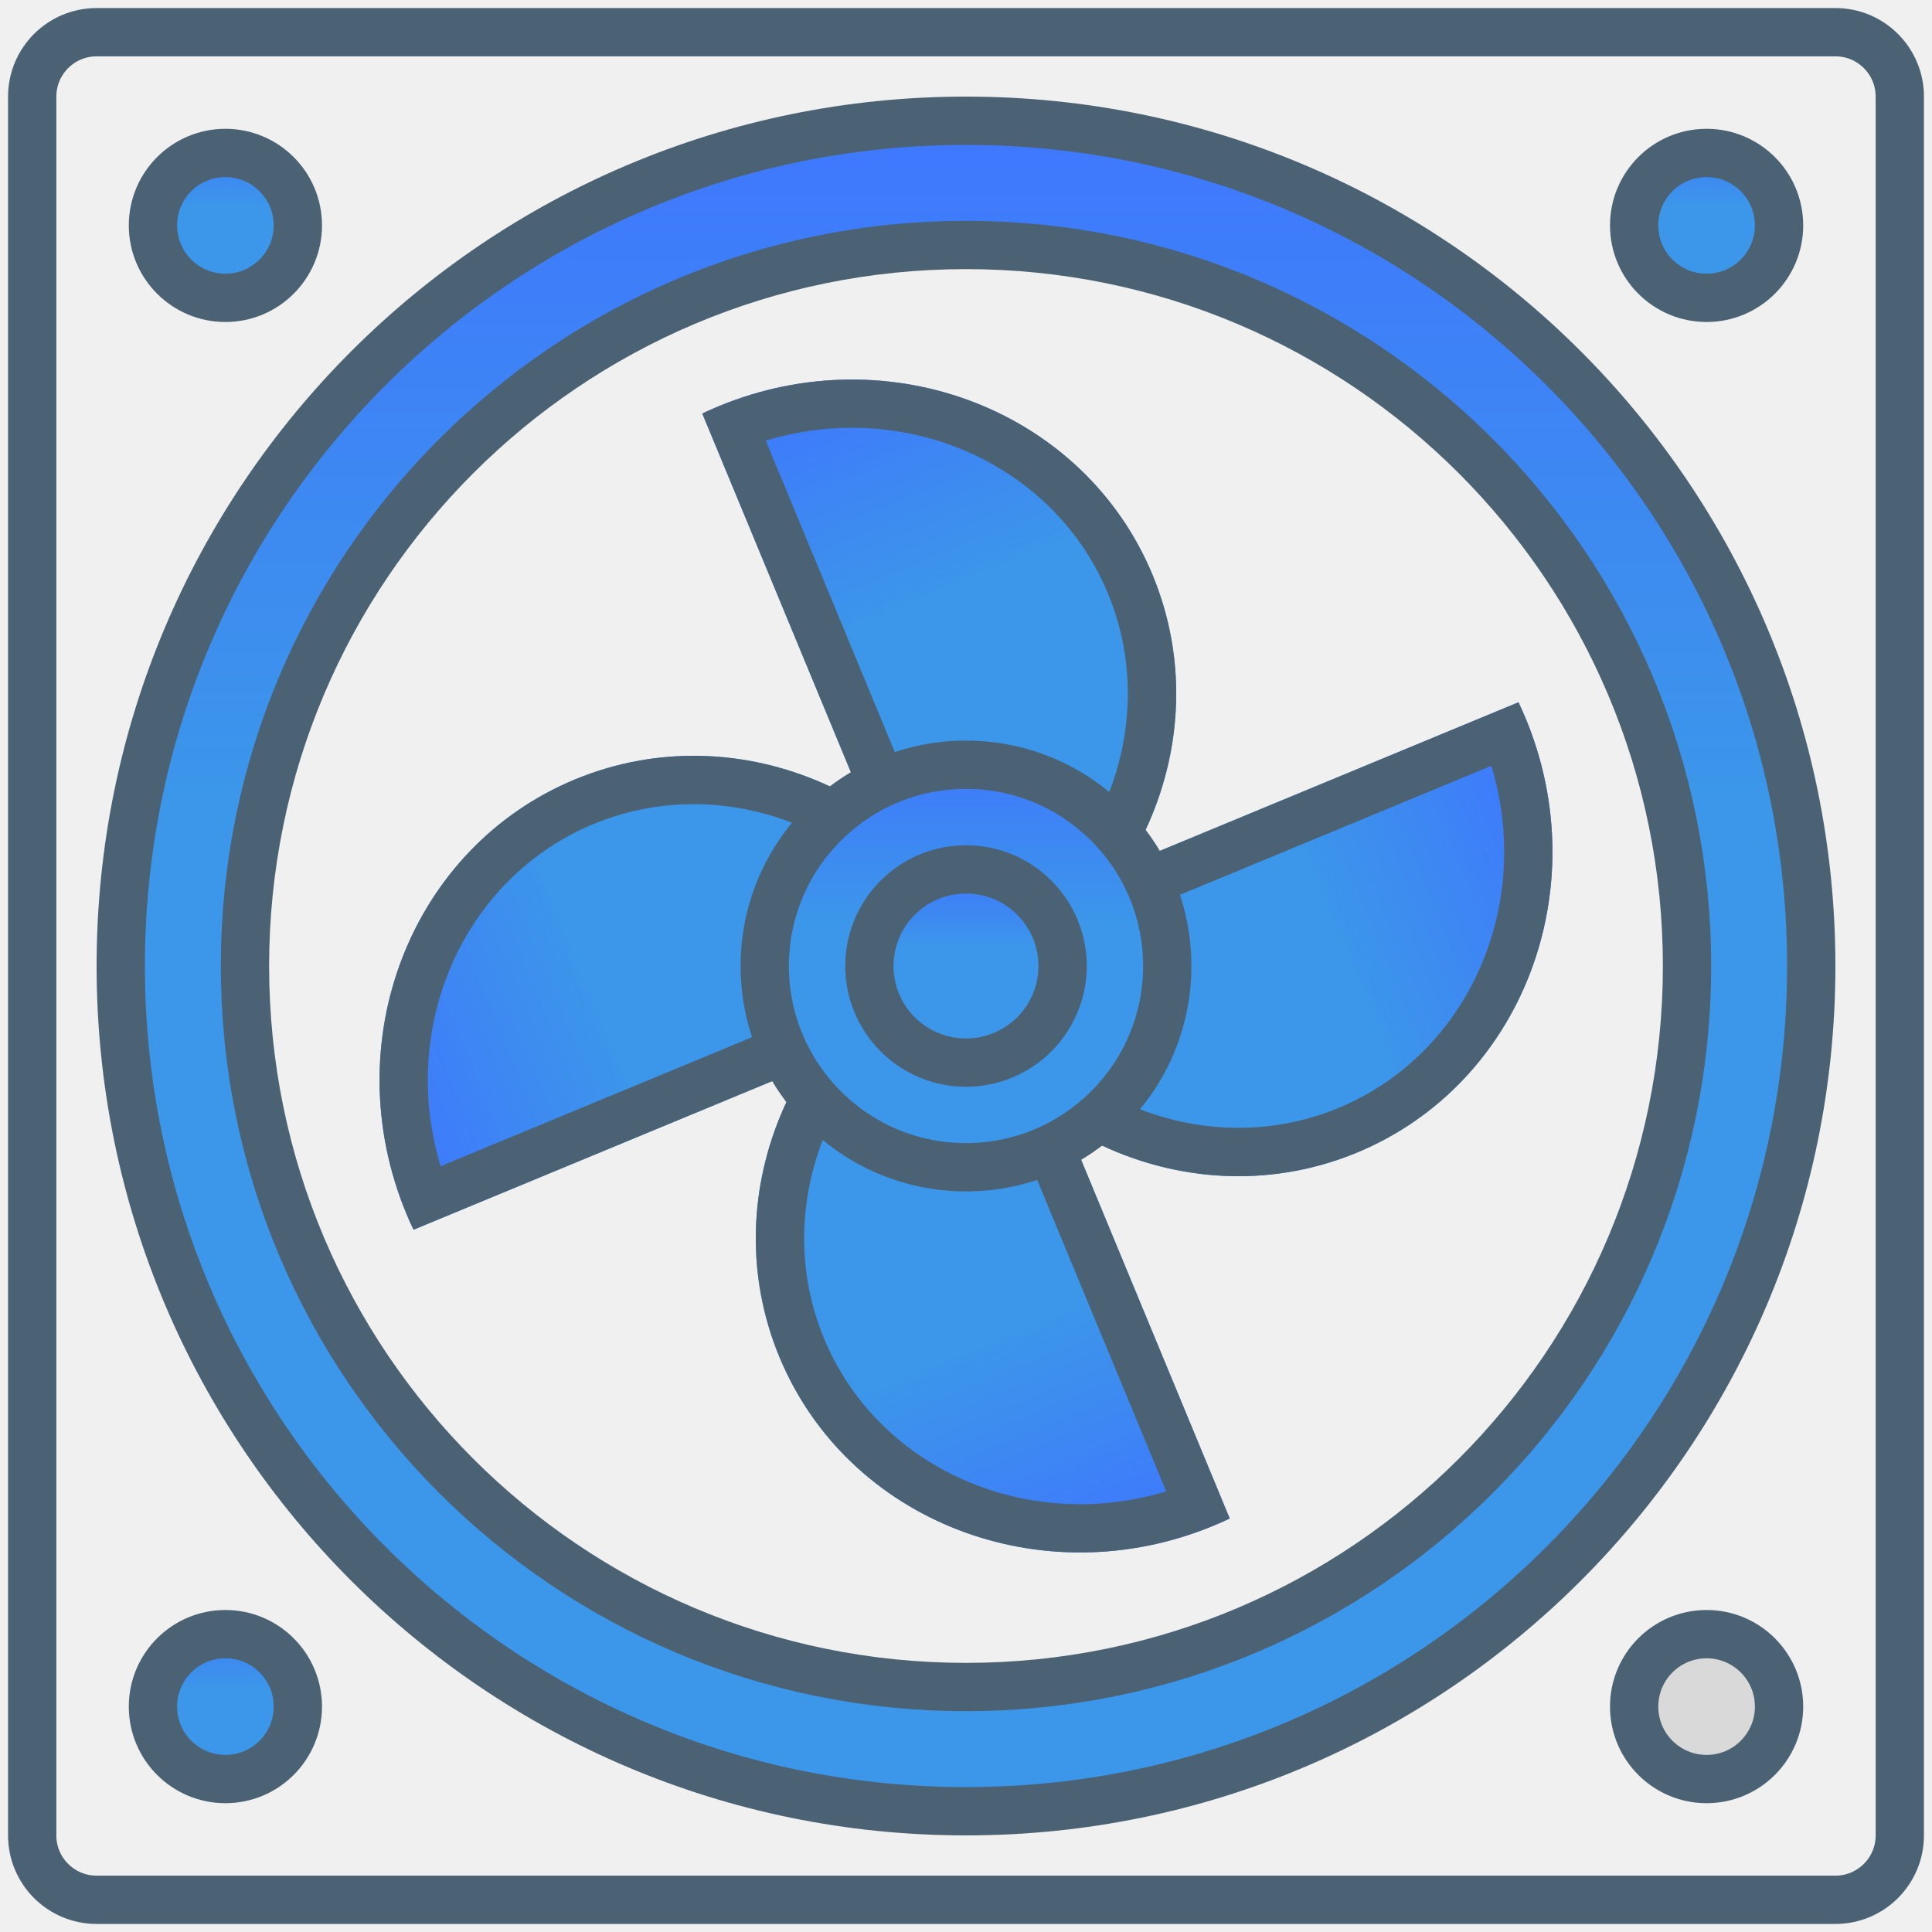
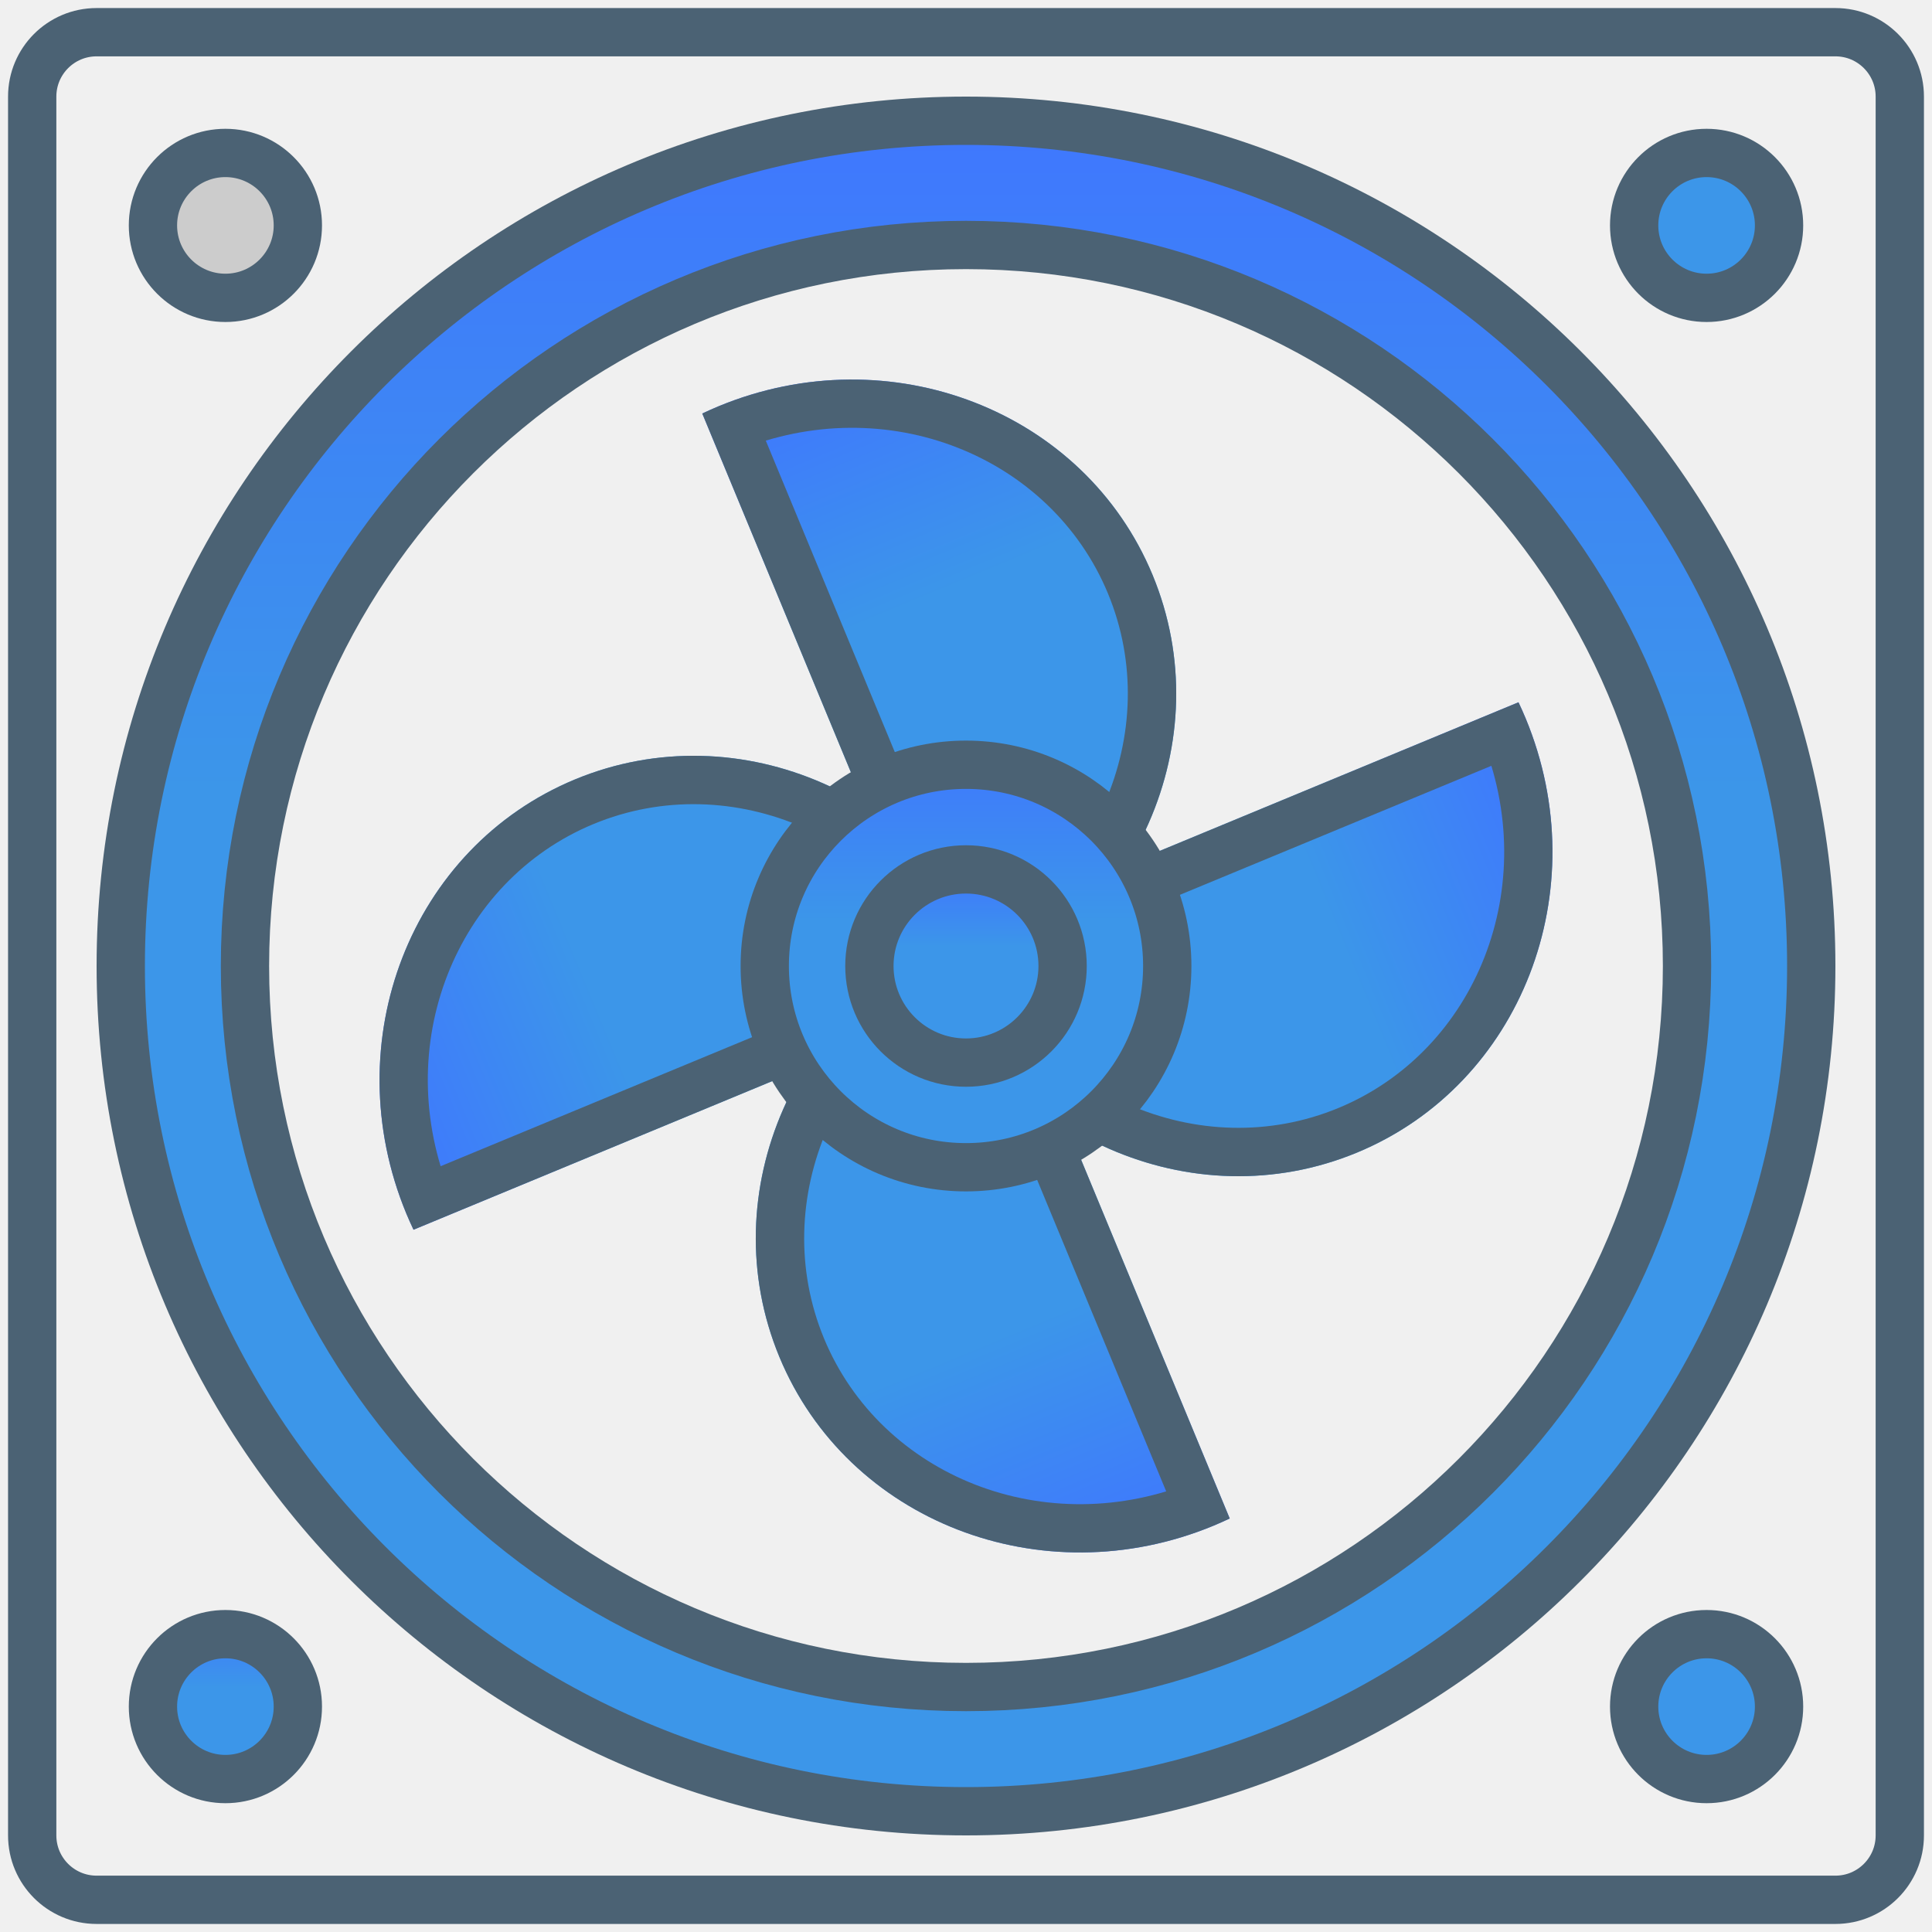
- <svg xmlns="http://www.w3.org/2000/svg" width="60" height="60" viewBox="0 0 60 60" fill="none">
-   <rect x="1" y="1" width="58" height="58" rx="2" stroke="#4B6274" stroke-width="1.5" />
-   <circle cx="7" cy="7" r="2.25" fill="url(#paint0_linear_2743_1017)" stroke="#4B6274" stroke-width="1.5" />
-   <circle cx="53" cy="7" r="2.25" fill="url(#paint1_linear_2743_1017)" stroke="#4B6274" stroke-width="1.5" />
-   <circle cx="53" cy="53" r="2.25" fill="#D9D9D9" stroke="#4B6274" stroke-width="1.5" />
-   <circle cx="7" cy="53" r="2.25" fill="url(#paint2_linear_2743_1017)" stroke="#4B6274" stroke-width="1.5" />
+ <svg xmlns="http://www.w3.org/2000/svg" width="60" height="60" viewBox="0 0 60 60" fill="none" version="1.1" id="svg6940">
+   <rect x="1" y="1" width="58" height="58" rx="2" stroke="#4B6274" stroke-width="1.5" id="rect6841" />
+   <circle cx="7" cy="7" r="2.25" fill="url(#paint0_linear_2743_1017)" stroke="#4B6274" stroke-width="1.5" id="circle6843" style="fill:#cccccc" />
+   <circle cx="53" cy="7" r="2.25" fill="url(#paint1_linear_2743_1017)" stroke="#4B6274" stroke-width="1.5" id="circle6845" style="fill:#3c96e9;fill-opacity:1" />
+   <circle cx="53" cy="53" r="2.25" fill="#D9D9D9" stroke="#4B6274" stroke-width="1.5" id="circle6847" style="fill:#3c96e9;fill-opacity:1" />
+   <circle cx="7" cy="53" r="2.25" fill="url(#paint2_linear_2743_1017)" stroke="#4B6274" stroke-width="1.5" id="circle6849" />
  <mask id="path-6-inside-1_2743_1017" fill="white">
-     <path d="M57 30C57 44.912 44.912 57 30 57C15.088 57 3 44.912 3 30C3 15.088 15.088 3 30 3C44.912 3 57 15.088 57 30ZM8.358 30C8.358 41.952 18.048 51.642 30 51.642C41.952 51.642 51.642 41.952 51.642 30C51.642 18.048 41.952 8.358 30 8.358C18.048 8.358 8.358 18.048 8.358 30Z" />
+     <path d="M57 30C57 44.912 44.912 57 30 57C15.088 57 3 44.912 3 30C3 15.088 15.088 3 30 3C44.912 3 57 15.088 57 30ZM8.358 30C8.358 41.952 18.048 51.642 30 51.642C41.952 51.642 51.642 41.952 51.642 30C51.642 18.048 41.952 8.358 30 8.358C18.048 8.358 8.358 18.048 8.358 30Z" id="path6851" />
  </mask>
-   <path d="M57 30C57 44.912 44.912 57 30 57C15.088 57 3 44.912 3 30C3 15.088 15.088 3 30 3C44.912 3 57 15.088 57 30ZM8.358 30C8.358 41.952 18.048 51.642 30 51.642C41.952 51.642 51.642 41.952 51.642 30C51.642 18.048 41.952 8.358 30 8.358C18.048 8.358 8.358 18.048 8.358 30Z" fill="url(#paint3_linear_2743_1017)" stroke="#4B6274" stroke-width="3" mask="url(#path-6-inside-1_2743_1017)" />
+   <path d="M57 30C57 44.912 44.912 57 30 57C15.088 57 3 44.912 3 30C3 15.088 15.088 3 30 3C44.912 3 57 15.088 57 30ZM8.358 30C8.358 41.952 18.048 51.642 30 51.642C41.952 51.642 51.642 41.952 51.642 30C51.642 18.048 41.952 8.358 30 8.358C18.048 8.358 8.358 18.048 8.358 30Z" fill="url(#paint3_linear_2743_1017)" stroke="#4B6274" stroke-width="3" mask="url(#path-6-inside-1_2743_1017)" id="path6854" />
  <mask id="path-7-inside-2_2743_1017" fill="white">
-     <path fill-rule="evenodd" clip-rule="evenodd" d="M29.454 31.294C29.625 31.233 29.797 31.167 29.967 31.096C35.299 28.887 37.908 22.961 35.795 17.858C33.681 12.756 27.645 10.41 22.313 12.618C22.143 12.689 21.975 12.764 21.81 12.842L29.454 31.294Z" />
+     <path fill-rule="evenodd" clip-rule="evenodd" d="M29.454 31.294C29.625 31.233 29.797 31.167 29.967 31.096C35.299 28.887 37.908 22.961 35.795 17.858C33.681 12.756 27.645 10.41 22.313 12.618C22.143 12.689 21.975 12.764 21.81 12.842L29.454 31.294Z" id="path6856" />
  </mask>
-   <path fill-rule="evenodd" clip-rule="evenodd" d="M29.454 31.294C29.625 31.233 29.797 31.167 29.967 31.096C35.299 28.887 37.908 22.961 35.795 17.858C33.681 12.756 27.645 10.41 22.313 12.618C22.143 12.689 21.975 12.764 21.81 12.842L29.454 31.294Z" fill="url(#paint4_linear_2743_1017)" />
-   <path d="M29.454 31.294L28.068 31.868L28.614 33.187L29.958 32.707L29.454 31.294ZM21.81 12.842L21.168 11.486L19.878 12.097L20.424 13.416L21.81 12.842ZM29.393 29.71C29.245 29.771 29.097 29.828 28.949 29.881L29.958 32.707C30.153 32.637 30.348 32.562 30.541 32.482L29.393 29.71ZM34.409 18.432C36.182 22.712 34.018 27.795 29.393 29.71L30.541 32.482C36.58 29.98 39.635 23.209 37.18 17.284L34.409 18.432ZM22.887 14.004C27.512 12.089 32.636 14.152 34.409 18.432L37.18 17.284C34.726 11.36 27.779 8.731 21.739 11.233L22.887 14.004ZM22.452 14.197C22.595 14.13 22.74 14.065 22.887 14.004L21.739 11.233C21.546 11.313 21.355 11.397 21.168 11.486L22.452 14.197ZM20.424 13.416L28.068 31.868L30.839 30.72L23.196 12.268L20.424 13.416Z" fill="#4B6274" mask="url(#path-7-inside-2_2743_1017)" />
+   <path fill-rule="evenodd" clip-rule="evenodd" d="M29.454 31.294C29.625 31.233 29.797 31.167 29.967 31.096C35.299 28.887 37.908 22.961 35.795 17.858C33.681 12.756 27.645 10.41 22.313 12.618C22.143 12.689 21.975 12.764 21.81 12.842L29.454 31.294Z" fill="url(#paint4_linear_2743_1017)" id="path6859" />
+   <path d="M29.454 31.294L28.068 31.868L28.614 33.187L29.958 32.707L29.454 31.294ZM21.81 12.842L21.168 11.486L19.878 12.097L20.424 13.416L21.81 12.842ZM29.393 29.71C29.245 29.771 29.097 29.828 28.949 29.881L29.958 32.707C30.153 32.637 30.348 32.562 30.541 32.482L29.393 29.71ZM34.409 18.432C36.182 22.712 34.018 27.795 29.393 29.71L30.541 32.482C36.58 29.98 39.635 23.209 37.18 17.284L34.409 18.432ZM22.887 14.004C27.512 12.089 32.636 14.152 34.409 18.432L37.18 17.284C34.726 11.36 27.779 8.731 21.739 11.233L22.887 14.004ZM22.452 14.197C22.595 14.13 22.74 14.065 22.887 14.004L21.739 11.233C21.546 11.313 21.355 11.397 21.168 11.486L22.452 14.197ZM20.424 13.416L28.068 31.868L30.839 30.72L23.196 12.268L20.424 13.416Z" fill="#4B6274" mask="url(#path-7-inside-2_2743_1017)" id="path6861" />
  <mask id="path-9-inside-3_2743_1017" fill="white">
-     <path fill-rule="evenodd" clip-rule="evenodd" d="M28.706 29.454C28.767 29.625 28.833 29.797 28.904 29.967C31.113 35.299 37.039 37.908 42.142 35.795C47.244 33.681 49.59 27.645 47.382 22.313C47.311 22.143 47.236 21.975 47.158 21.81L28.706 29.454Z" />
+     <path fill-rule="evenodd" clip-rule="evenodd" d="M28.706 29.454C28.767 29.625 28.833 29.797 28.904 29.967C31.113 35.299 37.039 37.908 42.142 35.795C47.244 33.681 49.59 27.645 47.382 22.313C47.311 22.143 47.236 21.975 47.158 21.81L28.706 29.454Z" id="path6863" />
  </mask>
-   <path fill-rule="evenodd" clip-rule="evenodd" d="M28.706 29.454C28.767 29.625 28.833 29.797 28.904 29.967C31.113 35.299 37.039 37.908 42.142 35.795C47.244 33.681 49.59 27.645 47.382 22.313C47.311 22.143 47.236 21.975 47.158 21.81L28.706 29.454Z" fill="url(#paint5_linear_2743_1017)" />
-   <path d="M28.706 29.454L28.132 28.068L26.813 28.614L27.293 29.958L28.706 29.454ZM47.158 21.81L48.514 21.168L47.903 19.878L46.584 20.425L47.158 21.81ZM30.29 29.393C30.229 29.245 30.172 29.097 30.119 28.949L27.293 29.958C27.363 30.153 27.438 30.348 27.518 30.541L30.29 29.393ZM41.568 34.409C37.288 36.182 32.205 34.018 30.29 29.393L27.518 30.541C30.02 36.58 36.791 39.635 42.716 37.181L41.568 34.409ZM45.996 22.887C47.911 27.512 45.848 32.636 41.568 34.409L42.716 37.181C48.64 34.726 51.269 27.779 48.767 21.739L45.996 22.887ZM45.803 22.452C45.87 22.595 45.935 22.74 45.996 22.887L48.767 21.739C48.687 21.546 48.603 21.356 48.514 21.168L45.803 22.452ZM46.584 20.425L28.132 28.068L29.28 30.84L47.733 23.196L46.584 20.425Z" fill="#4B6274" mask="url(#path-9-inside-3_2743_1017)" />
+   <path fill-rule="evenodd" clip-rule="evenodd" d="M28.706 29.454C28.767 29.625 28.833 29.797 28.904 29.967C31.113 35.299 37.039 37.908 42.142 35.795C47.244 33.681 49.59 27.645 47.382 22.313C47.311 22.143 47.236 21.975 47.158 21.81L28.706 29.454Z" fill="url(#paint5_linear_2743_1017)" id="path6866" />
+   <path d="M28.706 29.454L28.132 28.068L26.813 28.614L27.293 29.958L28.706 29.454ZM47.158 21.81L48.514 21.168L47.903 19.878L46.584 20.425L47.158 21.81ZM30.29 29.393C30.229 29.245 30.172 29.097 30.119 28.949L27.293 29.958C27.363 30.153 27.438 30.348 27.518 30.541L30.29 29.393ZM41.568 34.409C37.288 36.182 32.205 34.018 30.29 29.393L27.518 30.541C30.02 36.58 36.791 39.635 42.716 37.181L41.568 34.409ZM45.996 22.887C47.911 27.512 45.848 32.636 41.568 34.409L42.716 37.181C48.64 34.726 51.269 27.779 48.767 21.739L45.996 22.887ZM45.803 22.452C45.87 22.595 45.935 22.74 45.996 22.887L48.767 21.739C48.687 21.546 48.603 21.356 48.514 21.168L45.803 22.452ZM46.584 20.425L28.132 28.068L29.28 30.84L47.733 23.196L46.584 20.425Z" fill="#4B6274" mask="url(#path-9-inside-3_2743_1017)" id="path6868" />
  <mask id="path-11-inside-4_2743_1017" fill="white">
-     <path fill-rule="evenodd" clip-rule="evenodd" d="M30.546 28.706C30.375 28.767 30.203 28.833 30.033 28.904C24.701 31.113 22.092 37.039 24.205 42.142C26.319 47.244 32.355 49.59 37.687 47.382C37.857 47.311 38.025 47.236 38.19 47.158L30.546 28.706Z" />
+     <path fill-rule="evenodd" clip-rule="evenodd" d="M30.546 28.706C30.375 28.767 30.203 28.833 30.033 28.904C24.701 31.113 22.092 37.039 24.205 42.142C26.319 47.244 32.355 49.59 37.687 47.382C37.857 47.311 38.025 47.236 38.19 47.158L30.546 28.706Z" id="path6870" />
  </mask>
-   <path fill-rule="evenodd" clip-rule="evenodd" d="M30.546 28.706C30.375 28.767 30.203 28.833 30.033 28.904C24.701 31.113 22.092 37.039 24.205 42.142C26.319 47.244 32.355 49.59 37.687 47.382C37.857 47.311 38.025 47.236 38.19 47.158L30.546 28.706Z" fill="url(#paint6_linear_2743_1017)" />
-   <path d="M30.546 28.706L31.932 28.132L31.386 26.813L30.042 27.293L30.546 28.706ZM38.19 47.158L38.832 48.514L40.122 47.903L39.575 46.584L38.19 47.158ZM30.607 30.29C30.755 30.229 30.903 30.172 31.051 30.119L30.042 27.293C29.847 27.363 29.652 27.438 29.459 27.518L30.607 30.29ZM25.591 41.568C23.818 37.288 25.982 32.205 30.607 30.29L29.459 27.518C23.42 30.02 20.365 36.791 22.82 42.716L25.591 41.568ZM37.113 45.996C32.488 47.911 27.364 45.848 25.591 41.568L22.82 42.716C25.274 48.64 32.221 51.269 38.261 48.767L37.113 45.996ZM37.548 45.803C37.405 45.87 37.26 45.935 37.113 45.996L38.261 48.767C38.454 48.687 38.644 48.603 38.832 48.514L37.548 45.803ZM39.575 46.584L31.932 28.132L29.16 29.28L36.804 47.733L39.575 46.584Z" fill="#4B6274" mask="url(#path-11-inside-4_2743_1017)" />
+   <path fill-rule="evenodd" clip-rule="evenodd" d="M30.546 28.706C30.375 28.767 30.203 28.833 30.033 28.904C24.701 31.113 22.092 37.039 24.205 42.142C26.319 47.244 32.355 49.59 37.687 47.382C37.857 47.311 38.025 47.236 38.19 47.158L30.546 28.706Z" fill="url(#paint6_linear_2743_1017)" id="path6873" />
+   <path d="M30.546 28.706L31.932 28.132L31.386 26.813L30.042 27.293L30.546 28.706ZM38.19 47.158L38.832 48.514L40.122 47.903L39.575 46.584L38.19 47.158ZM30.607 30.29C30.755 30.229 30.903 30.172 31.051 30.119L30.042 27.293C29.847 27.363 29.652 27.438 29.459 27.518L30.607 30.29ZM25.591 41.568C23.818 37.288 25.982 32.205 30.607 30.29L29.459 27.518C23.42 30.02 20.365 36.791 22.82 42.716L25.591 41.568ZM37.113 45.996C32.488 47.911 27.364 45.848 25.591 41.568L22.82 42.716C25.274 48.64 32.221 51.269 38.261 48.767L37.113 45.996ZM37.548 45.803C37.405 45.87 37.26 45.935 37.113 45.996L38.261 48.767C38.454 48.687 38.644 48.603 38.832 48.514L37.548 45.803ZM39.575 46.584L31.932 28.132L29.16 29.28L36.804 47.733L39.575 46.584Z" fill="#4B6274" mask="url(#path-11-inside-4_2743_1017)" id="path6875" />
  <mask id="path-13-inside-5_2743_1017" fill="white">
-     <path fill-rule="evenodd" clip-rule="evenodd" d="M31.294 30.546C31.233 30.375 31.167 30.203 31.096 30.033C28.887 24.701 22.961 22.092 17.858 24.205C12.756 26.319 10.41 32.355 12.618 37.687C12.689 37.857 12.764 38.025 12.842 38.19L31.294 30.546Z" />
+     <path fill-rule="evenodd" clip-rule="evenodd" d="M31.294 30.546C31.233 30.375 31.167 30.203 31.096 30.033C28.887 24.701 22.961 22.092 17.858 24.205C12.756 26.319 10.41 32.355 12.618 37.687C12.689 37.857 12.764 38.025 12.842 38.19L31.294 30.546Z" id="path6877" />
  </mask>
-   <path fill-rule="evenodd" clip-rule="evenodd" d="M31.294 30.546C31.233 30.375 31.167 30.203 31.096 30.033C28.887 24.701 22.961 22.092 17.858 24.205C12.756 26.319 10.41 32.355 12.618 37.687C12.689 37.857 12.764 38.025 12.842 38.19L31.294 30.546Z" fill="url(#paint7_linear_2743_1017)" />
-   <path d="M31.294 30.546L31.868 31.932L33.187 31.386L32.707 30.042L31.294 30.546ZM12.842 38.19L11.486 38.832L12.097 40.122L13.416 39.575L12.842 38.19ZM29.71 30.607C29.771 30.755 29.828 30.903 29.881 31.051L32.707 30.042C32.637 29.847 32.562 29.652 32.482 29.459L29.71 30.607ZM18.432 25.591C22.712 23.818 27.795 25.982 29.71 30.607L32.482 29.459C29.98 23.42 23.209 20.366 17.284 22.82L18.432 25.591ZM14.004 37.113C12.089 32.488 14.152 27.364 18.432 25.591L17.284 22.82C11.36 25.274 8.731 32.221 11.233 38.261L14.004 37.113ZM14.197 37.548C14.13 37.405 14.065 37.26 14.004 37.113L11.233 38.261C11.313 38.454 11.397 38.645 11.486 38.832L14.197 37.548ZM13.416 39.575L31.868 31.932L30.72 29.161L12.268 36.804L13.416 39.575Z" fill="#4B6274" mask="url(#path-13-inside-5_2743_1017)" />
-   <circle cx="30" cy="30" r="6.25" fill="url(#paint8_linear_2743_1017)" stroke="#4B6274" stroke-width="1.5" />
-   <circle cx="30" cy="30" r="3" fill="url(#paint9_linear_2743_1017)" stroke="#4B6274" stroke-width="1.5" />
-   <defs>
+   <path fill-rule="evenodd" clip-rule="evenodd" d="M31.294 30.546C31.233 30.375 31.167 30.203 31.096 30.033C28.887 24.701 22.961 22.092 17.858 24.205C12.756 26.319 10.41 32.355 12.618 37.687C12.689 37.857 12.764 38.025 12.842 38.19L31.294 30.546Z" fill="url(#paint7_linear_2743_1017)" id="path6880" />
+   <path d="M31.294 30.546L31.868 31.932L33.187 31.386L32.707 30.042L31.294 30.546ZM12.842 38.19L11.486 38.832L12.097 40.122L13.416 39.575L12.842 38.19ZM29.71 30.607C29.771 30.755 29.828 30.903 29.881 31.051L32.707 30.042C32.637 29.847 32.562 29.652 32.482 29.459L29.71 30.607ZM18.432 25.591C22.712 23.818 27.795 25.982 29.71 30.607L32.482 29.459C29.98 23.42 23.209 20.366 17.284 22.82L18.432 25.591ZM14.004 37.113C12.089 32.488 14.152 27.364 18.432 25.591L17.284 22.82C11.36 25.274 8.731 32.221 11.233 38.261L14.004 37.113ZM14.197 37.548C14.13 37.405 14.065 37.26 14.004 37.113L11.233 38.261C11.313 38.454 11.397 38.645 11.486 38.832L14.197 37.548ZM13.416 39.575L31.868 31.932L30.72 29.161L12.268 36.804L13.416 39.575Z" fill="#4B6274" mask="url(#path-13-inside-5_2743_1017)" id="path6882" />
+   <circle cx="30" cy="30" r="6.25" fill="url(#paint8_linear_2743_1017)" stroke="#4B6274" stroke-width="1.5" id="circle6884" />
+   <circle cx="30" cy="30" r="3" fill="url(#paint9_linear_2743_1017)" stroke="#4B6274" stroke-width="1.5" id="circle6886" />
+   <defs id="defs6938">
    <linearGradient id="paint0_linear_2743_1017" x1="7" y1="4" x2="7" y2="10" gradientUnits="userSpaceOnUse">
-       <stop stop-color="#3F76FF" />
-       <stop offset="0.4" stop-color="#3C96E9" />
+       <stop stop-color="#3F76FF" id="stop6888" />
+       <stop offset="0.4" stop-color="#3C96E9" id="stop6890" />
    </linearGradient>
    <linearGradient id="paint1_linear_2743_1017" x1="53" y1="4" x2="53" y2="10" gradientUnits="userSpaceOnUse">
-       <stop stop-color="#3F76FF" />
-       <stop offset="0.4" stop-color="#3C96E9" />
+       <stop stop-color="#3F76FF" id="stop6893" />
+       <stop offset="0.4" stop-color="#3C96E9" id="stop6895" />
    </linearGradient>
    <linearGradient id="paint2_linear_2743_1017" x1="7" y1="50" x2="7" y2="56" gradientUnits="userSpaceOnUse">
-       <stop stop-color="#3F76FF" />
-       <stop offset="0.4" stop-color="#3C96E9" />
+       <stop stop-color="#3F76FF" id="stop6898" />
+       <stop offset="0.4" stop-color="#3C96E9" id="stop6900" />
    </linearGradient>
    <linearGradient id="paint3_linear_2743_1017" x1="30" y1="3" x2="30" y2="57" gradientUnits="userSpaceOnUse">
-       <stop stop-color="#3F76FF" />
-       <stop offset="0.4" stop-color="#3C96E9" />
+       <stop stop-color="#3F76FF" id="stop6903" />
+       <stop offset="0.4" stop-color="#3C96E9" id="stop6905" />
    </linearGradient>
    <linearGradient id="paint4_linear_2743_1017" x1="26.887" y1="10.724" x2="34.54" y2="29.202" gradientUnits="userSpaceOnUse">
-       <stop stop-color="#3F76FF" />
-       <stop offset="0.4" stop-color="#3C96E9" />
+       <stop stop-color="#3F76FF" id="stop6908" />
+       <stop offset="0.4" stop-color="#3C96E9" id="stop6910" />
    </linearGradient>
    <linearGradient id="paint5_linear_2743_1017" x1="49.276" y1="26.887" x2="30.798" y2="34.54" gradientUnits="userSpaceOnUse">
-       <stop stop-color="#3F76FF" />
-       <stop offset="0.4" stop-color="#3C96E9" />
+       <stop stop-color="#3F76FF" id="stop6913" />
+       <stop offset="0.4" stop-color="#3C96E9" id="stop6915" />
    </linearGradient>
    <linearGradient id="paint6_linear_2743_1017" x1="33.114" y1="49.276" x2="25.46" y2="30.798" gradientUnits="userSpaceOnUse">
-       <stop stop-color="#3F76FF" />
-       <stop offset="0.4" stop-color="#3C96E9" />
+       <stop stop-color="#3F76FF" id="stop6918" />
+       <stop offset="0.4" stop-color="#3C96E9" id="stop6920" />
    </linearGradient>
    <linearGradient id="paint7_linear_2743_1017" x1="10.724" y1="33.114" x2="29.202" y2="25.46" gradientUnits="userSpaceOnUse">
-       <stop stop-color="#3F76FF" />
-       <stop offset="0.4" stop-color="#3C96E9" />
+       <stop stop-color="#3F76FF" id="stop6923" />
+       <stop offset="0.4" stop-color="#3C96E9" id="stop6925" />
    </linearGradient>
    <linearGradient id="paint8_linear_2743_1017" x1="30" y1="23" x2="30" y2="37" gradientUnits="userSpaceOnUse">
-       <stop stop-color="#3F76FF" />
-       <stop offset="0.4" stop-color="#3C96E9" />
+       <stop stop-color="#3F76FF" id="stop6928" />
+       <stop offset="0.4" stop-color="#3C96E9" id="stop6930" />
    </linearGradient>
    <linearGradient id="paint9_linear_2743_1017" x1="30" y1="27" x2="30" y2="33" gradientUnits="userSpaceOnUse">
-       <stop stop-color="#3F76FF" />
-       <stop offset="0.4" stop-color="#3C96E9" />
+       <stop stop-color="#3F76FF" id="stop6933" />
+       <stop offset="0.4" stop-color="#3C96E9" id="stop6935" />
    </linearGradient>
  </defs>
</svg>
